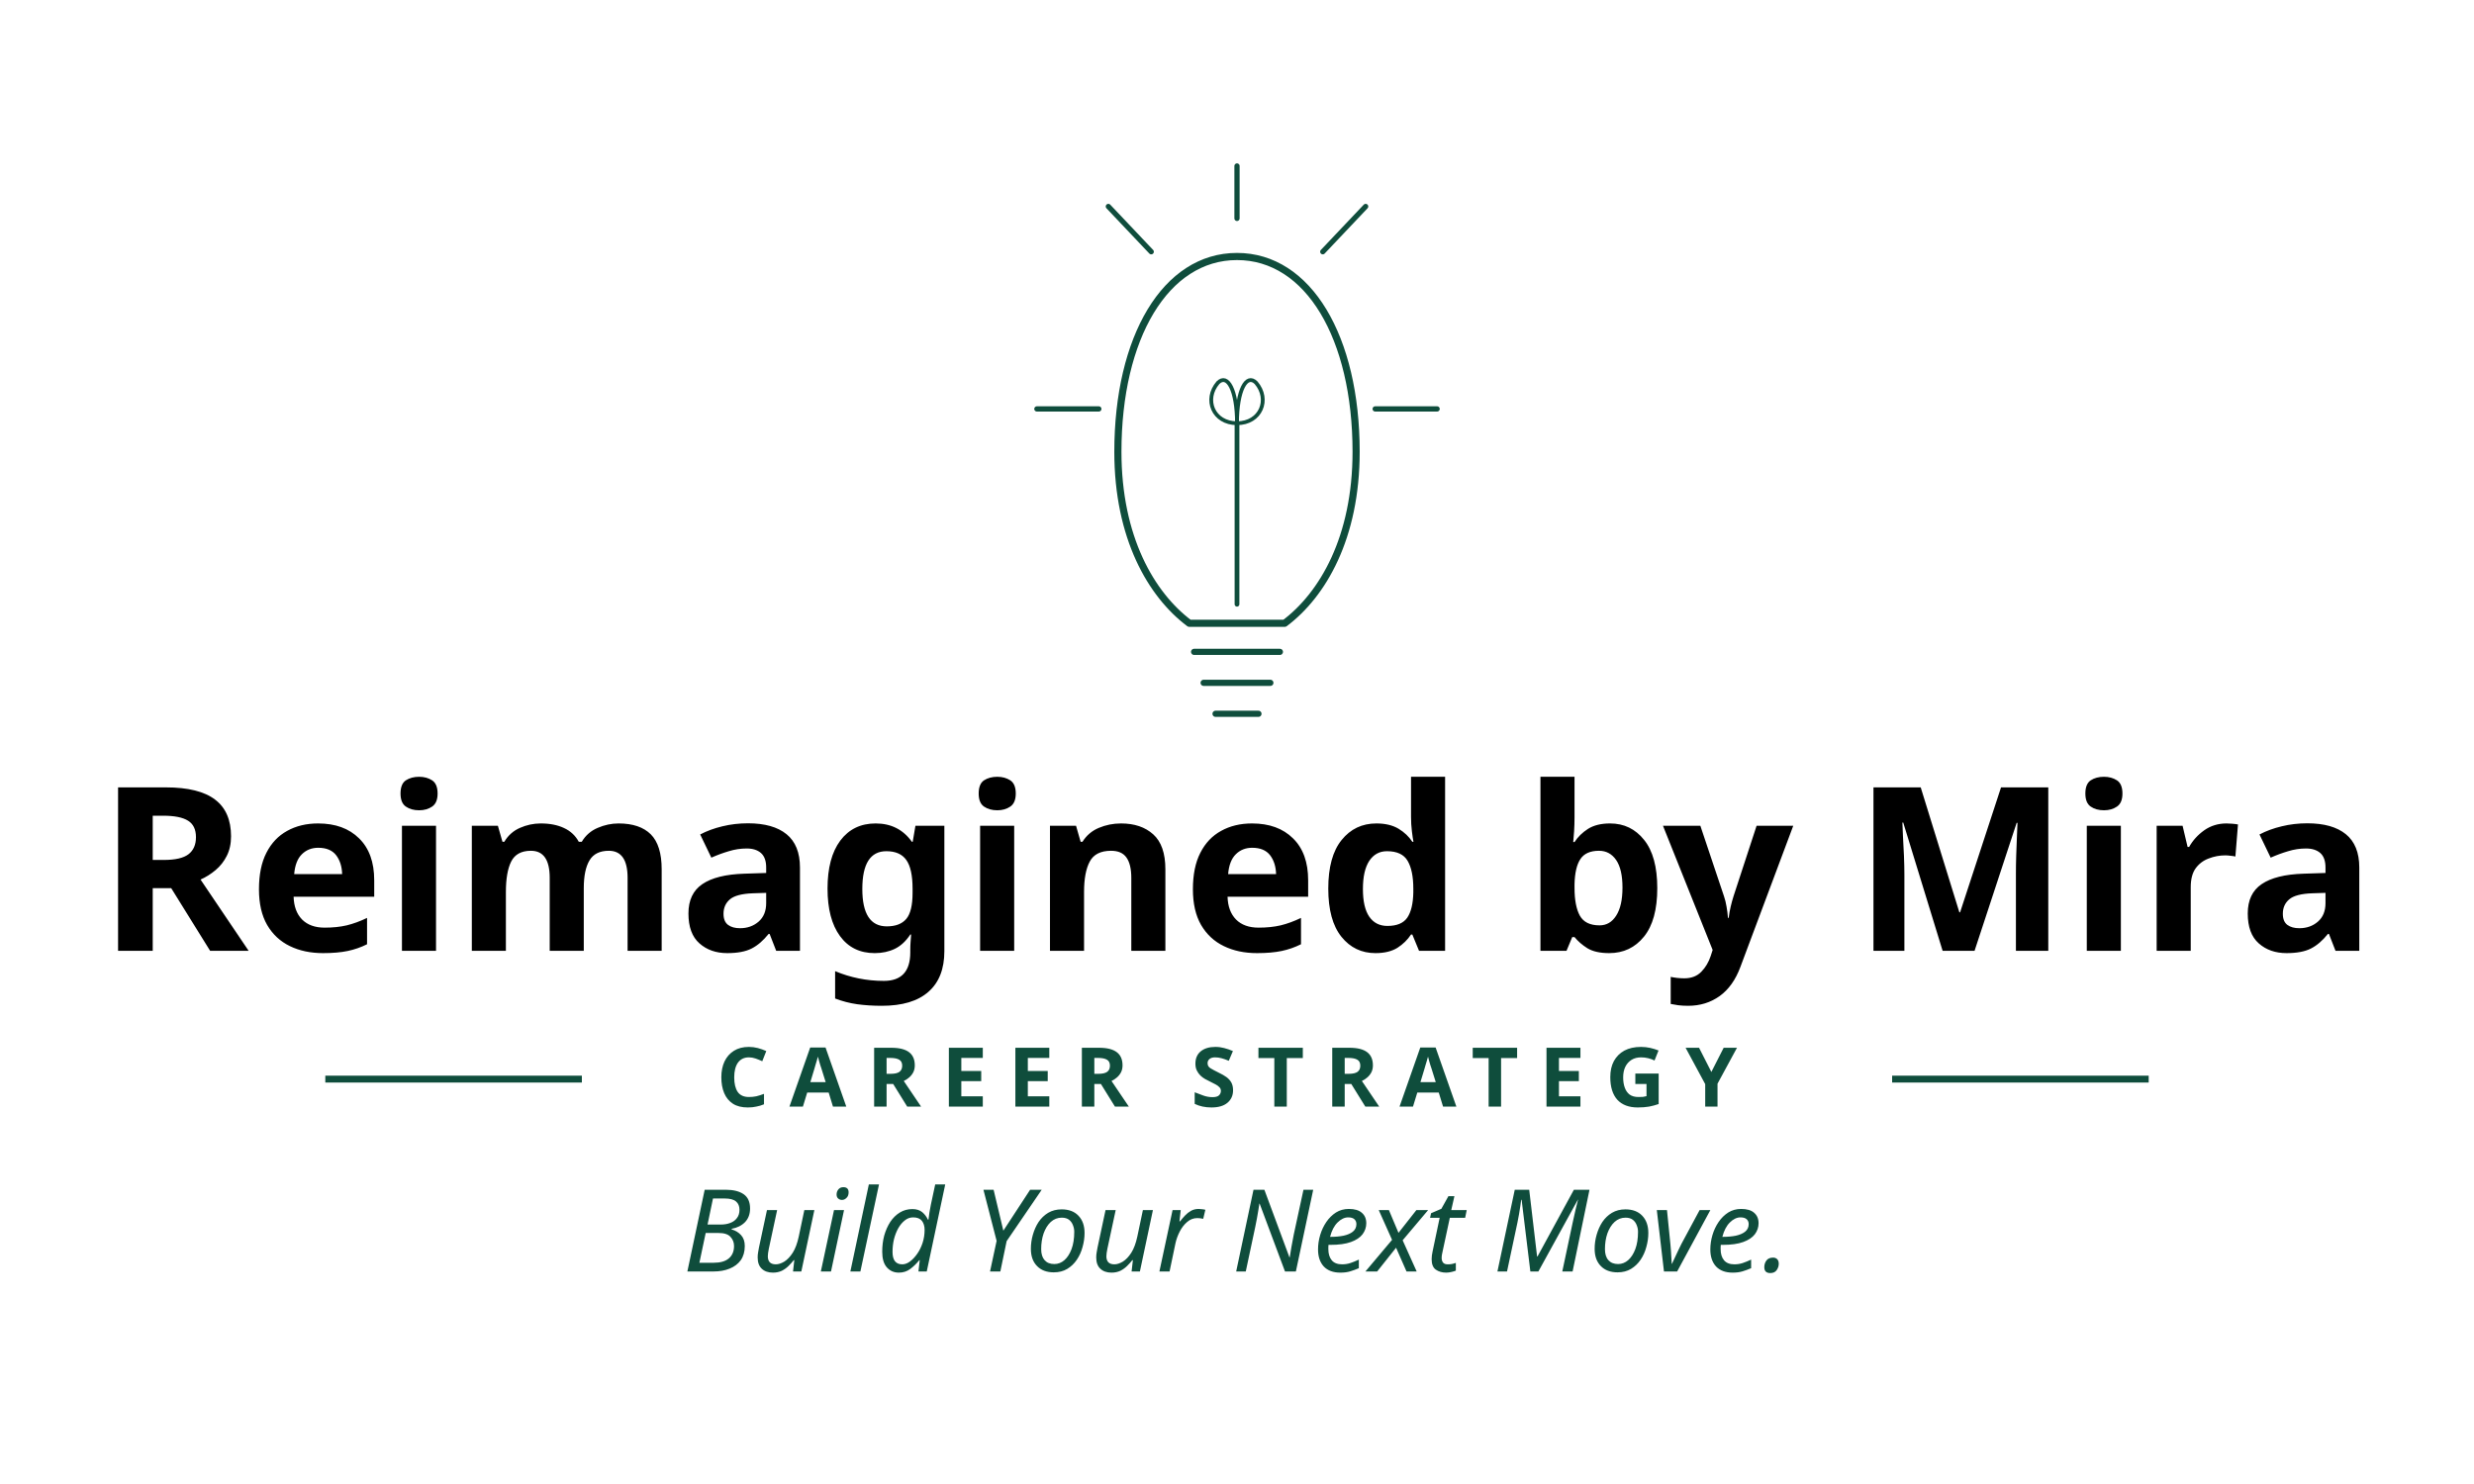
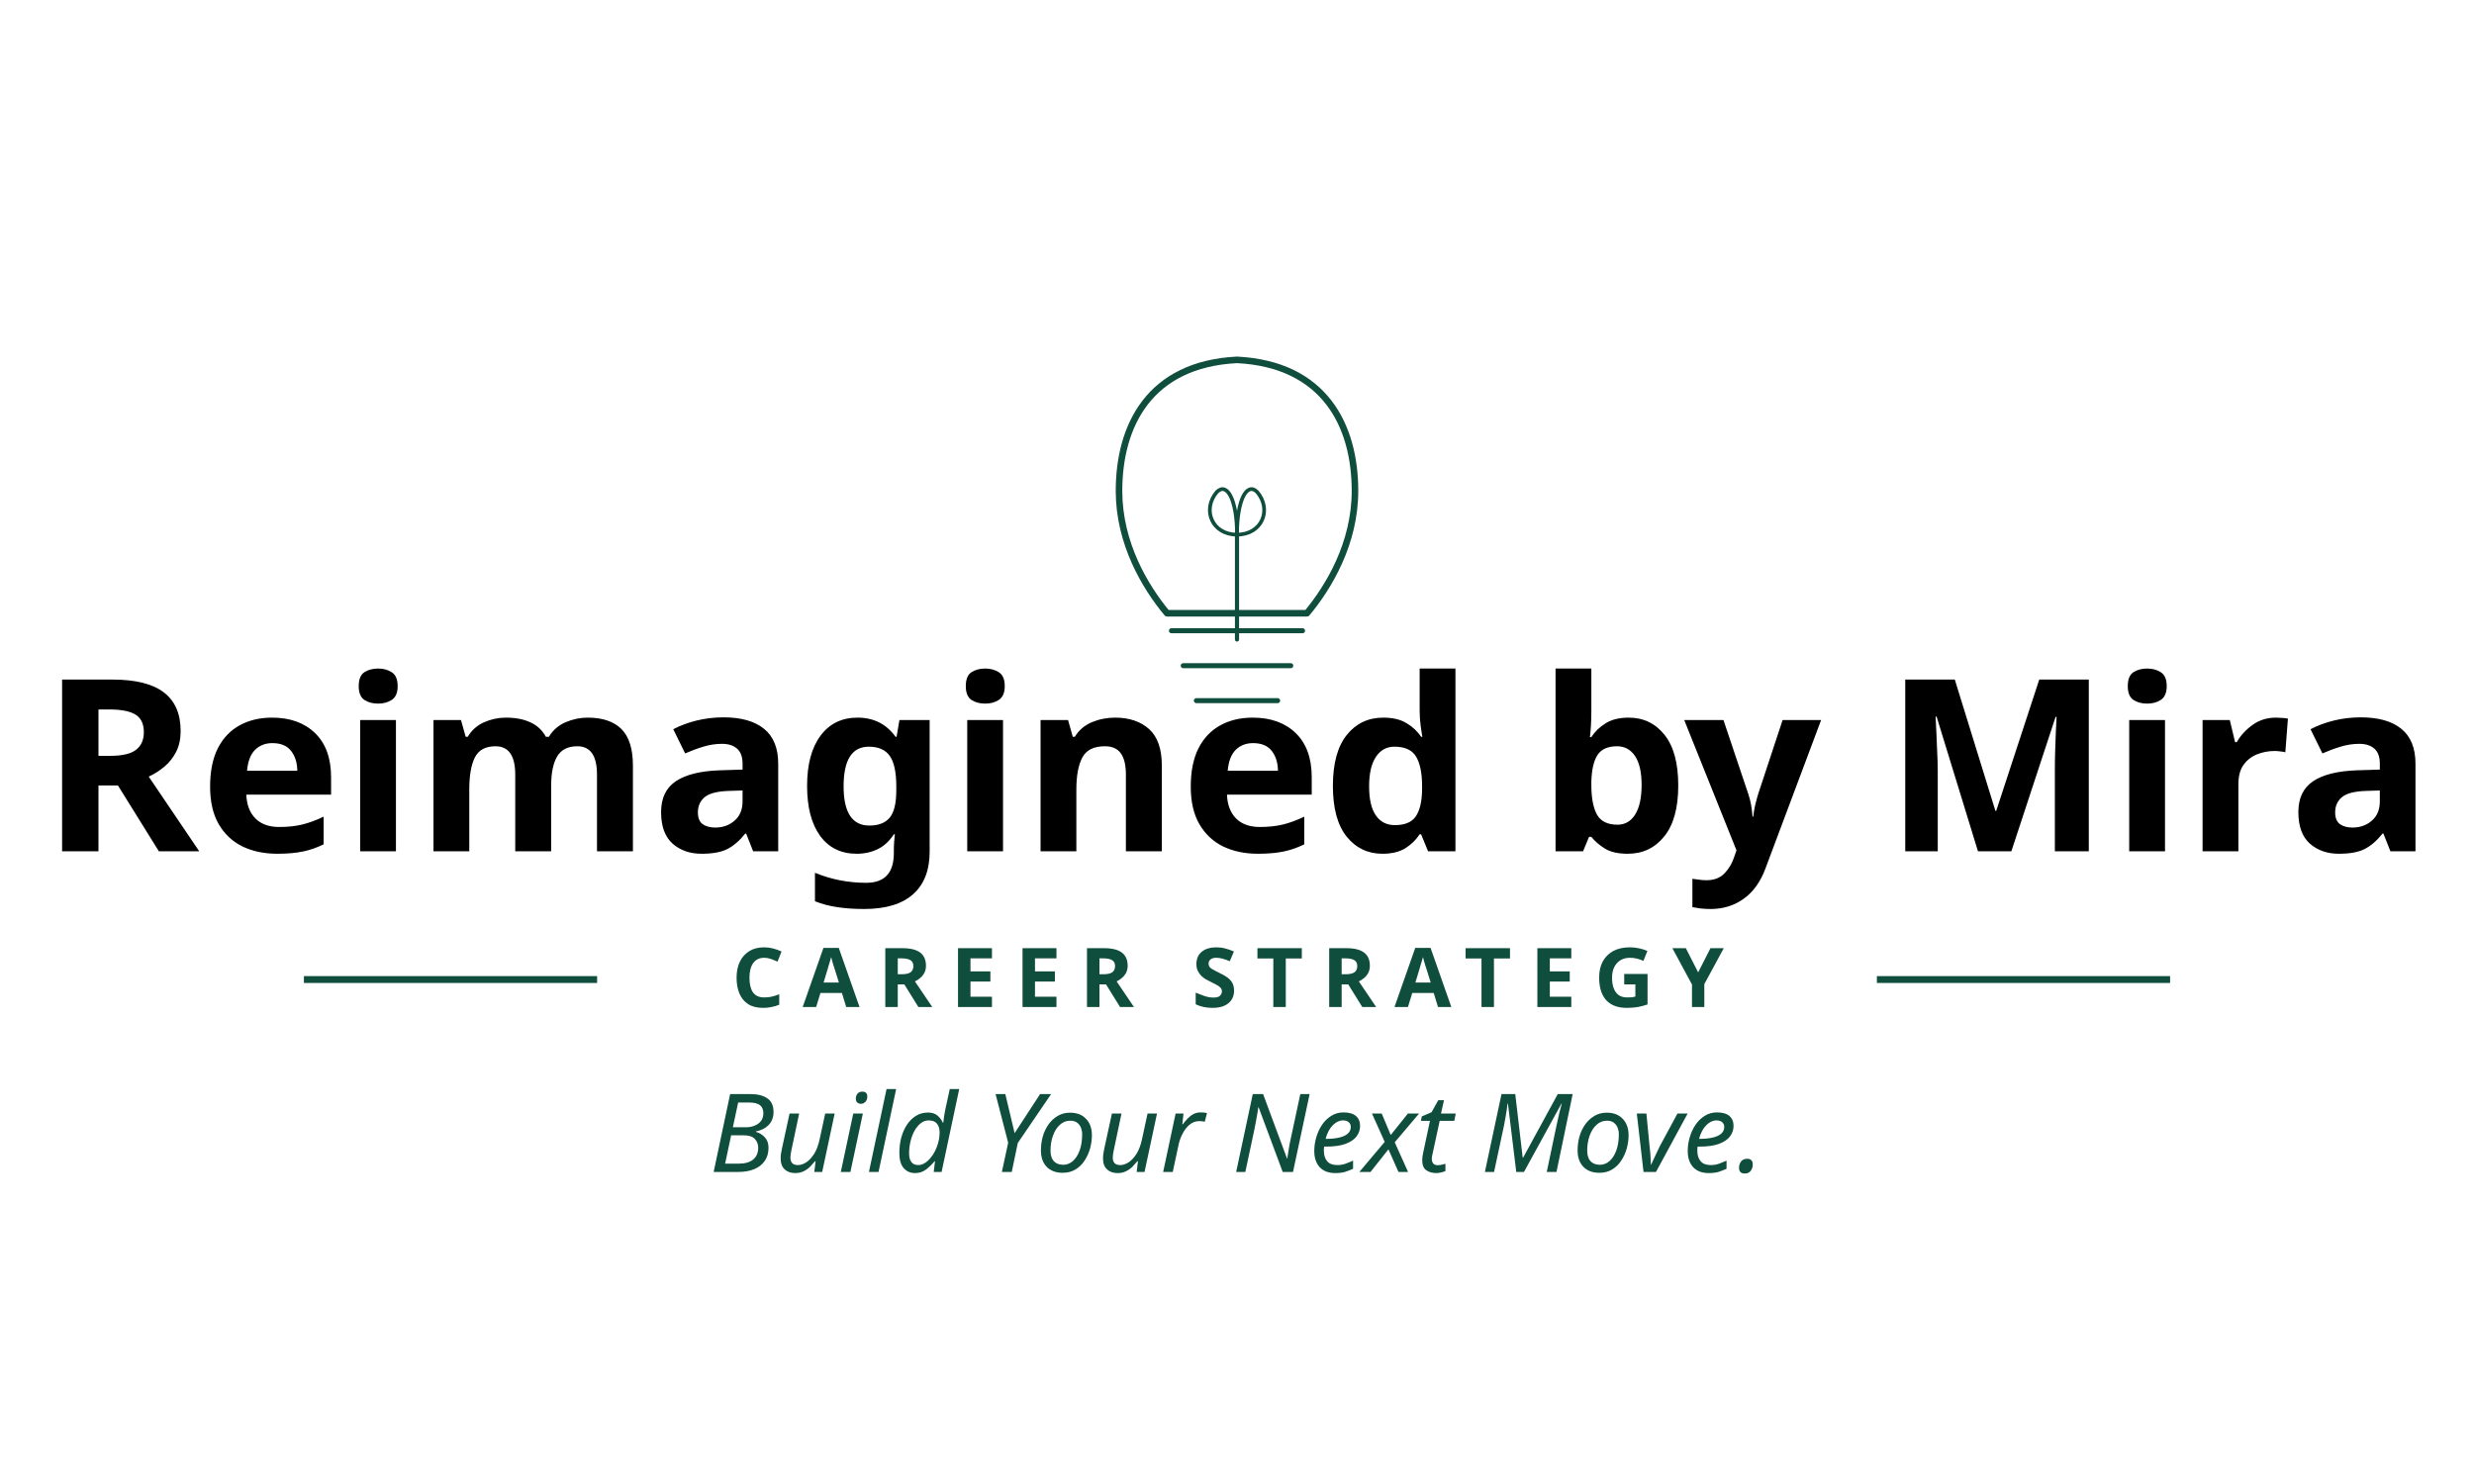
<svg xmlns="http://www.w3.org/2000/svg" width="3.75in" height="2.25in" viewBox="0 0 270.0 162.0">
  <rect x="0" y="0" width="270.0" height="162.0" fill="#FFFFFF" />
-   <g transform="translate(109.000,17.600) scale(0.52)" fill="none" stroke="#0F4D3C" stroke-linecap="round" stroke-linejoin="round">
-     <g stroke-width="1.1">
-       <line x1="50" y1="12" x2="50" y2="1" />
-       <line x1="32" y1="19" x2="23" y2="9.5" />
-       <line x1="68" y1="19" x2="77" y2="9.5" />
-       <line x1="21" y1="52" x2="8" y2="52" />
-       <line x1="79" y1="52" x2="92" y2="52" />
+   <g transform="translate(104.000,30.700) scale(0.47692)" fill="none" stroke="#0F4D3C" stroke-linecap="round" stroke-linejoin="round">
+     <path stroke-width="1.5" d="M 65.0,18              C 45.0,19 38.0,33 38.0,48              C 38.0,60 44.0,70 49.0,76              L 81.0,76              C 86.0,70 92.0,60 92.0,48              C 92.0,33 85.0,19 65.0,18 Z" />
+     <g stroke-width="1.15">
+       <line x1="50.0" y1="80.0" x2="80.0" y2="80.0" />
+       <line x1="52.7" y1="88.0" x2="77.3" y2="88.0" />
+       <line x1="55.7" y1="96.0" x2="74.3" y2="96.0" />
    </g>
-     <path stroke-width="1.5" d="M 25,61              C 25,37 35,20 50,20              C 65,20 75,37 75,61              C 75,79 68,91 60,97              L 40,97              C 32,91 25,79 25,61              Z" />
-     <g stroke-width="1.3">
-       <line x1="41" y1="103" x2="59" y2="103" />
-       <line x1="43" y1="109.5" x2="57" y2="109.5" />
-       <line x1="45.5" y1="116" x2="54.5" y2="116" />
-     </g>
-     <path stroke-width="1.0" d="M 50,93 L 50,55" />
-     <path stroke-width="0.8" d="M 50,55 C 45,55 43,50 46,46.5 C 48,44.5 50,48 50,55 Z" />
-     <path stroke-width="0.8" d="M 50,55 C 55,55 57,50 54,46.5 C 52,44.5 50,48 50,55 Z" />
+     <path stroke-width="0.95" d="M 65.0,82.0 L 65.0,58.0" />
+     <path stroke-width="0.85" d="M 65.0,58.0 C 59.25,58.0 56.95,52.25 60.4,48.225 C 62.7,45.925 65.0,49.95 65.0,58.0 Z" />
+     <path stroke-width="0.85" d="M 65.0,58.0 C 70.75,58.0 73.05,52.25 69.6,48.225 C 67.3,45.925 65.0,49.95 65.0,58.0 Z" />
  </g>
-   <text x="135.000" y="103.800" text-anchor="middle" font-family="EB Garamond" font-size="25.0" font-weight="600" font-style="normal" fill="#000000">Reimagined by Mira</text>
-   <line x1="35.503" y1="117.800" x2="63.503" y2="117.800" stroke="#0F4D3C" stroke-width="0.75" />
-   <line x1="206.497" y1="117.800" x2="234.497" y2="117.800" stroke="#0F4D3C" stroke-width="0.75" />
-   <text x="133.891" y="120.800" text-anchor="middle" font-family="Montserrat" font-size="9.0" font-weight="600" font-style="normal" fill="#0F4D3C" letter-spacing="2.218">CAREER STRATEGY</text>
-   <text x="135.000" y="138.800" text-anchor="middle" font-family="EB Garamond" font-size="12.5" font-weight="normal" font-style="italic" fill="#0F4D3C">Build Your Next Move.</text>
+   <text x="135.000" y="92.931" text-anchor="middle" font-family="EB Garamond" font-size="26.25" font-weight="600" font-style="normal" fill="#000000">Reimagined by Mira</text>
+   <line x1="33.166" y1="106.931" x2="65.166" y2="106.931" stroke="#0F4D3C" stroke-width="0.75" />
+   <line x1="204.834" y1="106.931" x2="236.834" y2="106.931" stroke="#0F4D3C" stroke-width="0.75" />
+   <text x="134.002" y="109.931" text-anchor="middle" font-family="Montserrat" font-size="9.0" font-weight="600" font-style="normal" fill="#0F4D3C" letter-spacing="1.996">CAREER STRATEGY</text>
+   <text x="135.000" y="127.931" text-anchor="middle" font-family="EB Garamond" font-size="11.9" font-weight="normal" font-style="italic" fill="#0F4D3C">Build Your Next Move.</text>
</svg>
